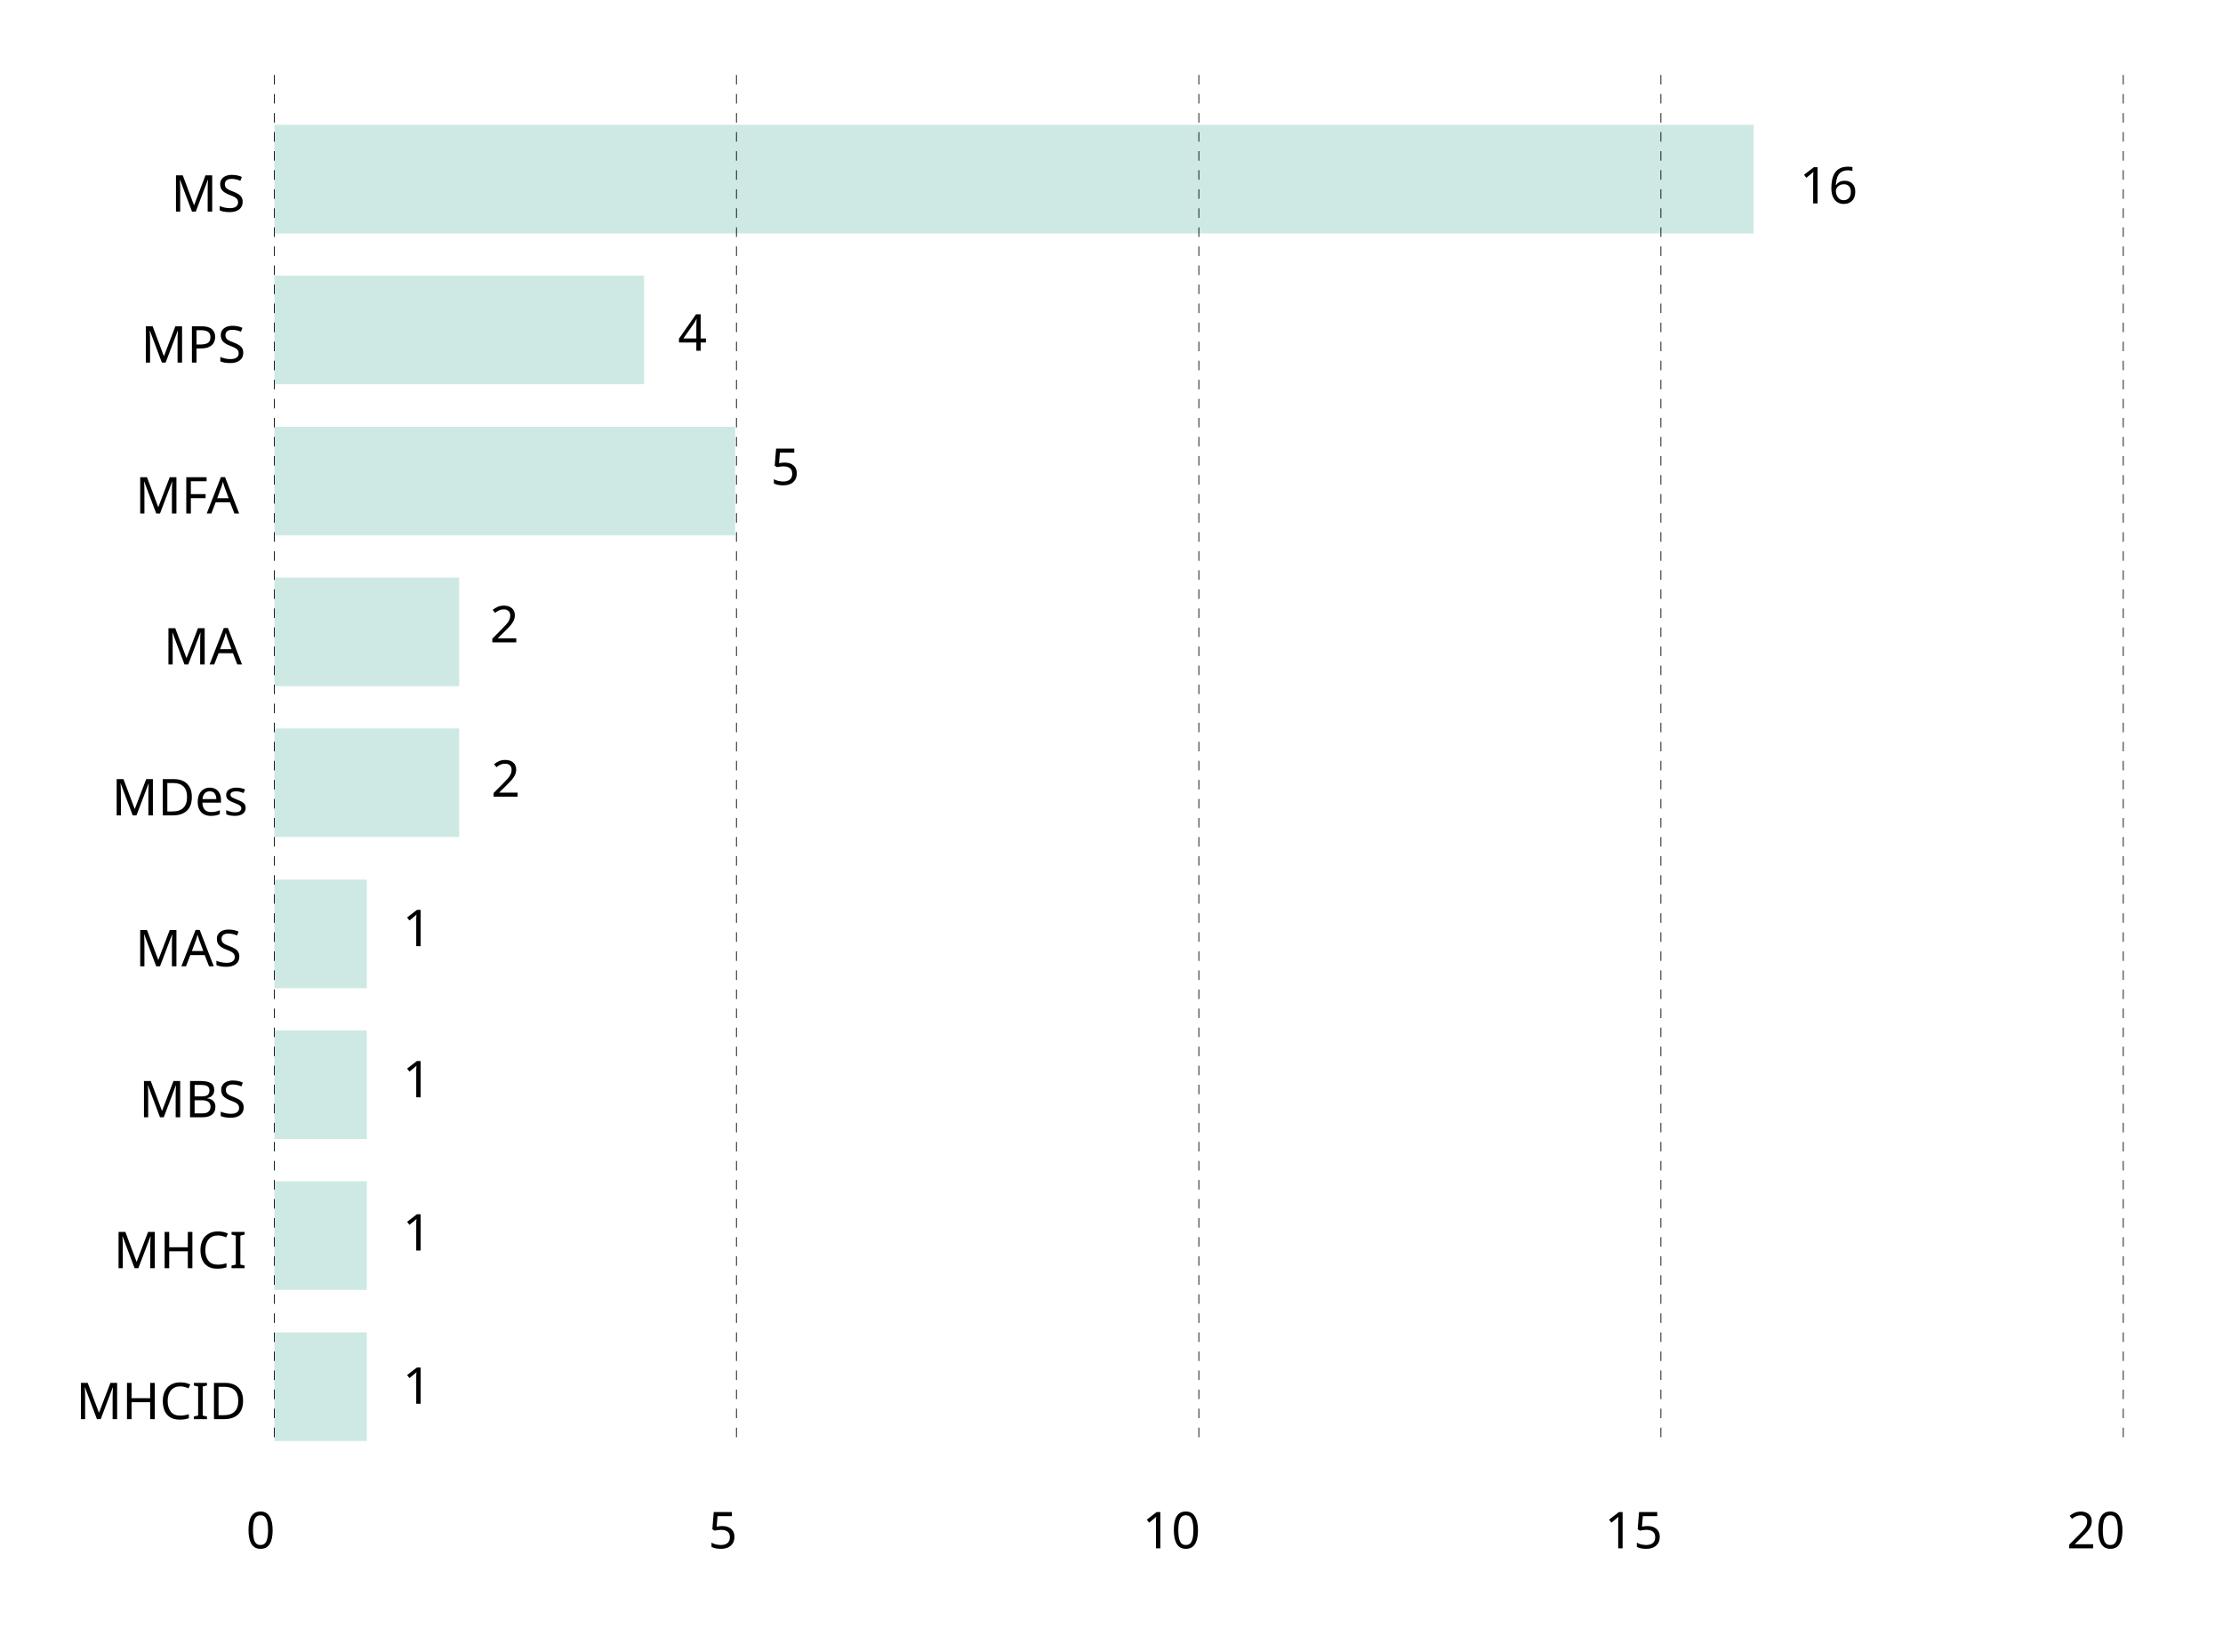
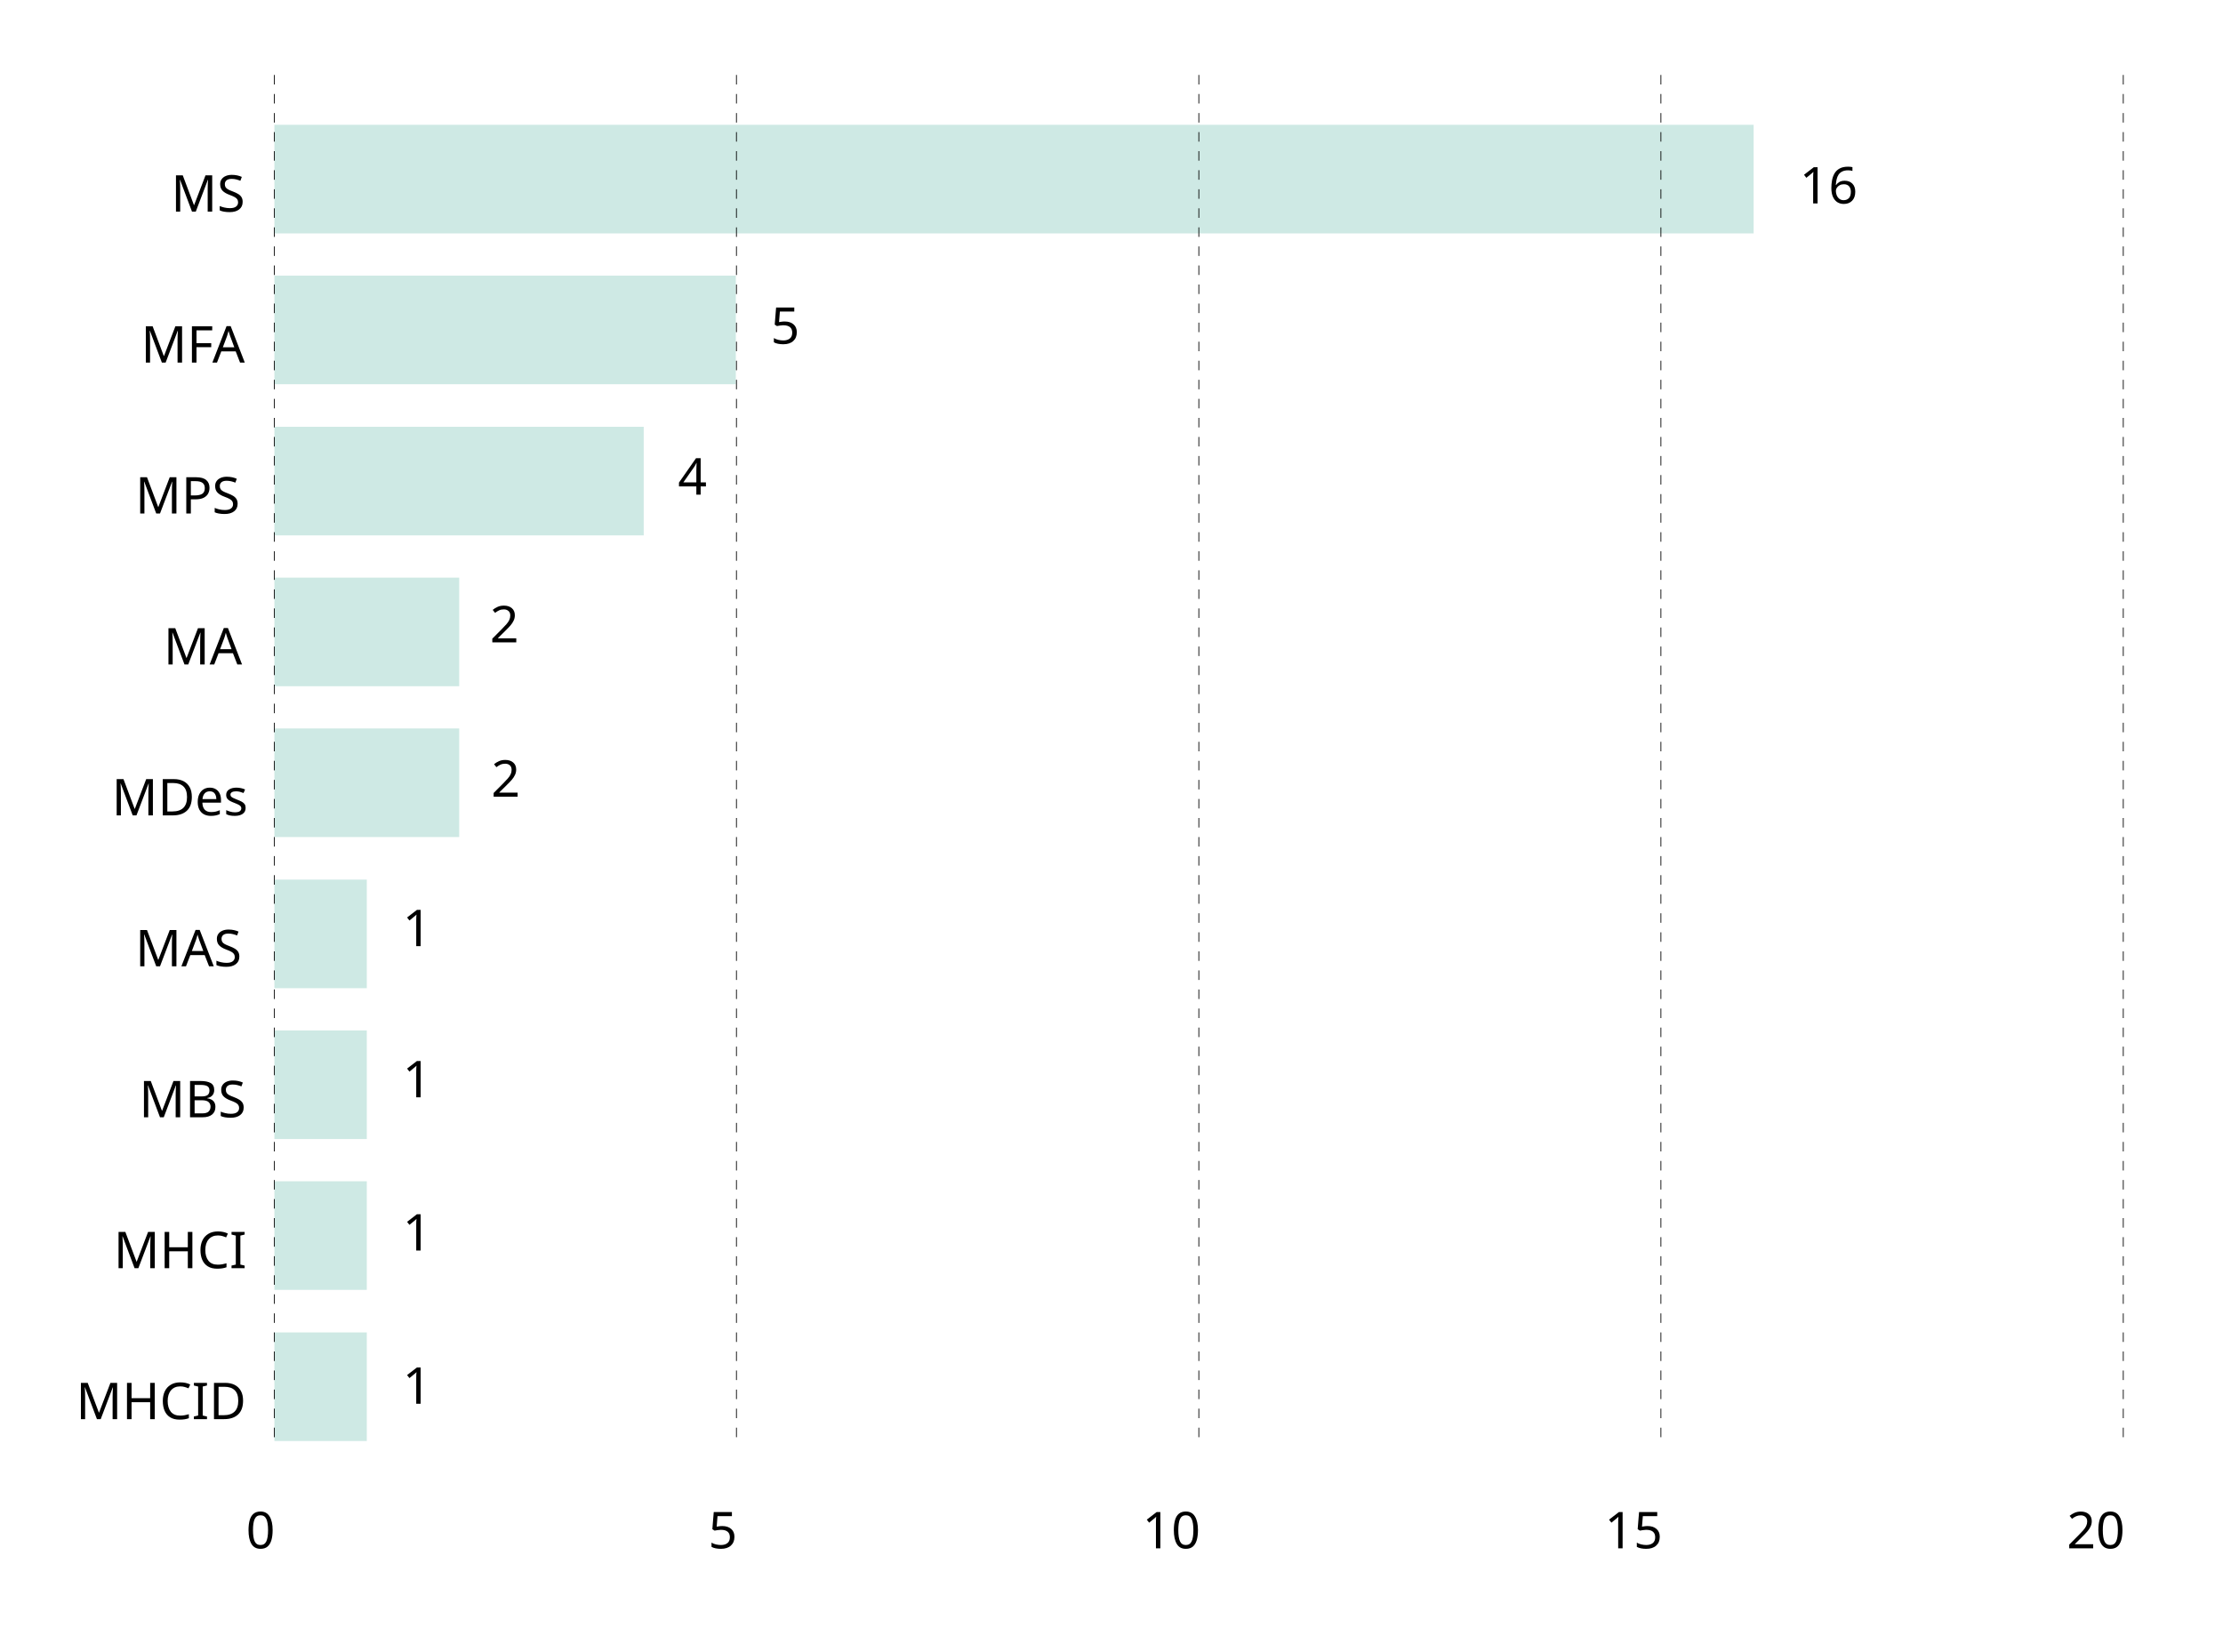
<svg xmlns="http://www.w3.org/2000/svg" version="1.1" id="Layer_1" x="0px" y="0px" viewBox="0 0 700 520" style="enable-background:new 0 0 700 520;" xml:space="preserve">
  <style type="text/css">
	.st0{fill:none;}
	.st1{font-family:'Avenir-Roman';}
	.st2{font-size:16px;}
	.st3{fill:#CEE9E4;}
	.st4{fill:none;stroke:#000000;stroke-width:0.25;stroke-miterlimit:10;stroke-dasharray:3,3,3,3;}
</style>
  <line class="st0" x1="93" y1="632.8" x2="675.2" y2="632.8" />
  <g>
    <text transform="matrix(1 0 0 1 77.4753 487.5935)" class="st1 st2">0</text>
    <text transform="matrix(1 0 0 1 223.0339 487.5935)" class="st1 st2">5</text>
    <text transform="matrix(1 0 0 1 359.6965 487.5935)" class="st1 st2">10</text>
    <text transform="matrix(1 0 0 1 505.2546 487.5935)" class="st1 st2">15</text>
    <text transform="matrix(1 0 0 1 650.8132 487.5935)" class="st1 st2">20</text>
  </g>
-   <g>
-     <rect x="86.4" y="39.3" class="st3" width="465.8" height="34.2" />
-     <rect x="86.4" y="86.8" class="st3" width="116.4" height="34.2" />
-     <rect x="86.4" y="134.4" class="st3" width="145.1" height="34.2" />
-     <rect x="86.4" y="181.9" class="st3" width="58.2" height="34.2" />
-     <rect x="86.4" y="229.4" class="st3" width="58.2" height="34.2" />
-     <rect x="86.4" y="277" class="st3" width="29.1" height="34.2" />
-     <rect x="86.4" y="324.5" class="st3" width="29.1" height="34.2" />
-     <rect x="86.4" y="372" class="st3" width="29.1" height="34.2" />
-     <rect x="86.4" y="419.6" class="st3" width="29.1" height="34.2" />
-   </g>
+   <rect x="86.4" y="39.3" class="st3" width="465.8" height="34.2" />
+   <rect x="86.4" y="86.8" class="st3" width="145.3" height="34.2" />
+   <rect x="86.4" y="134.4" class="st3" width="116.3" height="34.2" />
+   <rect x="86.4" y="181.9" class="st3" width="58.2" height="34.2" />
+   <rect x="86.4" y="229.4" class="st3" width="58.2" height="34.2" />
+   <rect x="86.4" y="277" class="st3" width="29.1" height="34.2" />
+   <rect x="86.4" y="324.5" class="st3" width="29.1" height="34.2" />
+   <rect x="86.4" y="372" class="st3" width="29.1" height="34.2" />
+   <rect x="86.4" y="419.6" class="st3" width="29.1" height="34.2" />
  <g>
    <g>
      <text transform="matrix(1 0 0 1 23.9304 446.9079)" class="st1 st2">MHCID</text>
      <text transform="matrix(1 0 0 1 35.7858 399.3747)" class="st1 st2">MHCI</text>
      <text transform="matrix(1 0 0 1 43.7858 351.8425)" class="st1 st2">MBS</text>
      <text transform="matrix(1 0 0 1 42.6017 304.3093)" class="st1 st2">MAS</text>
      <text transform="matrix(1 0 0 1 35.194 256.7771)" class="st1 st2">MDes</text>
      <text transform="matrix(1 0 0 1 51.4977 209.2439)" class="st1 st2">MA</text>
-       <text transform="matrix(1 0 0 1 42.6017 161.7107)" class="st1 st2">MFA</text>
-       <text transform="matrix(1 0 0 1 44.3776 114.1784)" class="st1 st2">MPS</text>
+       <text transform="matrix(1 0 0 1 42.6017 161.7107)" class="st1 st2">MPS</text>
+       <text transform="matrix(1 0 0 1 44.3776 114.1784)" class="st1 st2">MFA</text>
      <text transform="matrix(1 0 0 1 53.8659 66.6452)" class="st1 st2">MS</text>
    </g>
  </g>
  <g>
    <rect x="566.6" y="52" class="st0" width="32.4" height="25.1" />
    <text transform="matrix(1 0 0 1 566.6466 64.0719)" class="st1 st2">16</text>
  </g>
  <g>
-     <rect x="242.7" y="140.6" class="st0" width="32.4" height="25.1" />
-     <text transform="matrix(1 0 0 1 242.6706 152.6871)" class="st1 st2">5</text>
+     <rect x="242.7" y="96.2" class="st0" width="32.4" height="25.1" />
+     <text transform="matrix(1 0 0 1 242.6706 108.2572)" class="st1 st2">5</text>
  </g>
  <g>
-     <rect x="213.5" y="98.4" class="st0" width="32.4" height="25.1" />
-     <text transform="matrix(1 0 0 1 213.4595 110.4511)" class="st1 st2">4</text>
+     <rect x="213.5" y="143.7" class="st0" width="32.4" height="25.1" />
+     <text transform="matrix(1 0 0 1 213.4595 155.7699)" class="st1 st2">4</text>
  </g>
  <g>
    <rect x="154.3" y="190.2" class="st0" width="32.4" height="25.1" />
    <text transform="matrix(1 0 0 1 154.2572 202.2961)" class="st1 st2">2</text>
  </g>
  <g>
    <rect x="154.7" y="238.8" class="st0" width="32.4" height="25.1" />
    <text transform="matrix(1 0 0 1 154.6792 250.8926)" class="st1 st2">2</text>
  </g>
  <g>
    <rect x="126.8" y="285.9" class="st0" width="32.4" height="25.1" />
    <text transform="matrix(1 0 0 1 126.7694 297.9639)" class="st1 st2">1</text>
  </g>
  <g>
    <rect x="126.8" y="333.5" class="st0" width="32.4" height="25.1" />
    <text transform="matrix(1 0 0 1 126.7694 345.5497)" class="st1 st2">1</text>
  </g>
  <g>
    <rect x="126.8" y="381.7" class="st0" width="32.4" height="25.1" />
    <text transform="matrix(1 0 0 1 126.7694 393.8058)" class="st1 st2">1</text>
  </g>
  <g>
    <rect x="126.8" y="430" class="st0" width="32.4" height="25.1" />
    <text transform="matrix(1 0 0 1 126.7694 442.0618)" class="st1 st2">1</text>
  </g>
  <g>
    <g>
      <line class="st4" x1="86.4" y1="452.6" x2="86.4" y2="23" />
      <line class="st4" x1="231.9" y1="452.6" x2="231.9" y2="23" />
      <line class="st4" x1="377.5" y1="452.6" x2="377.5" y2="23" />
      <line class="st4" x1="523" y1="452.6" x2="523" y2="23" />
      <line class="st4" x1="668.6" y1="452.6" x2="668.6" y2="23" />
    </g>
  </g>
</svg>
